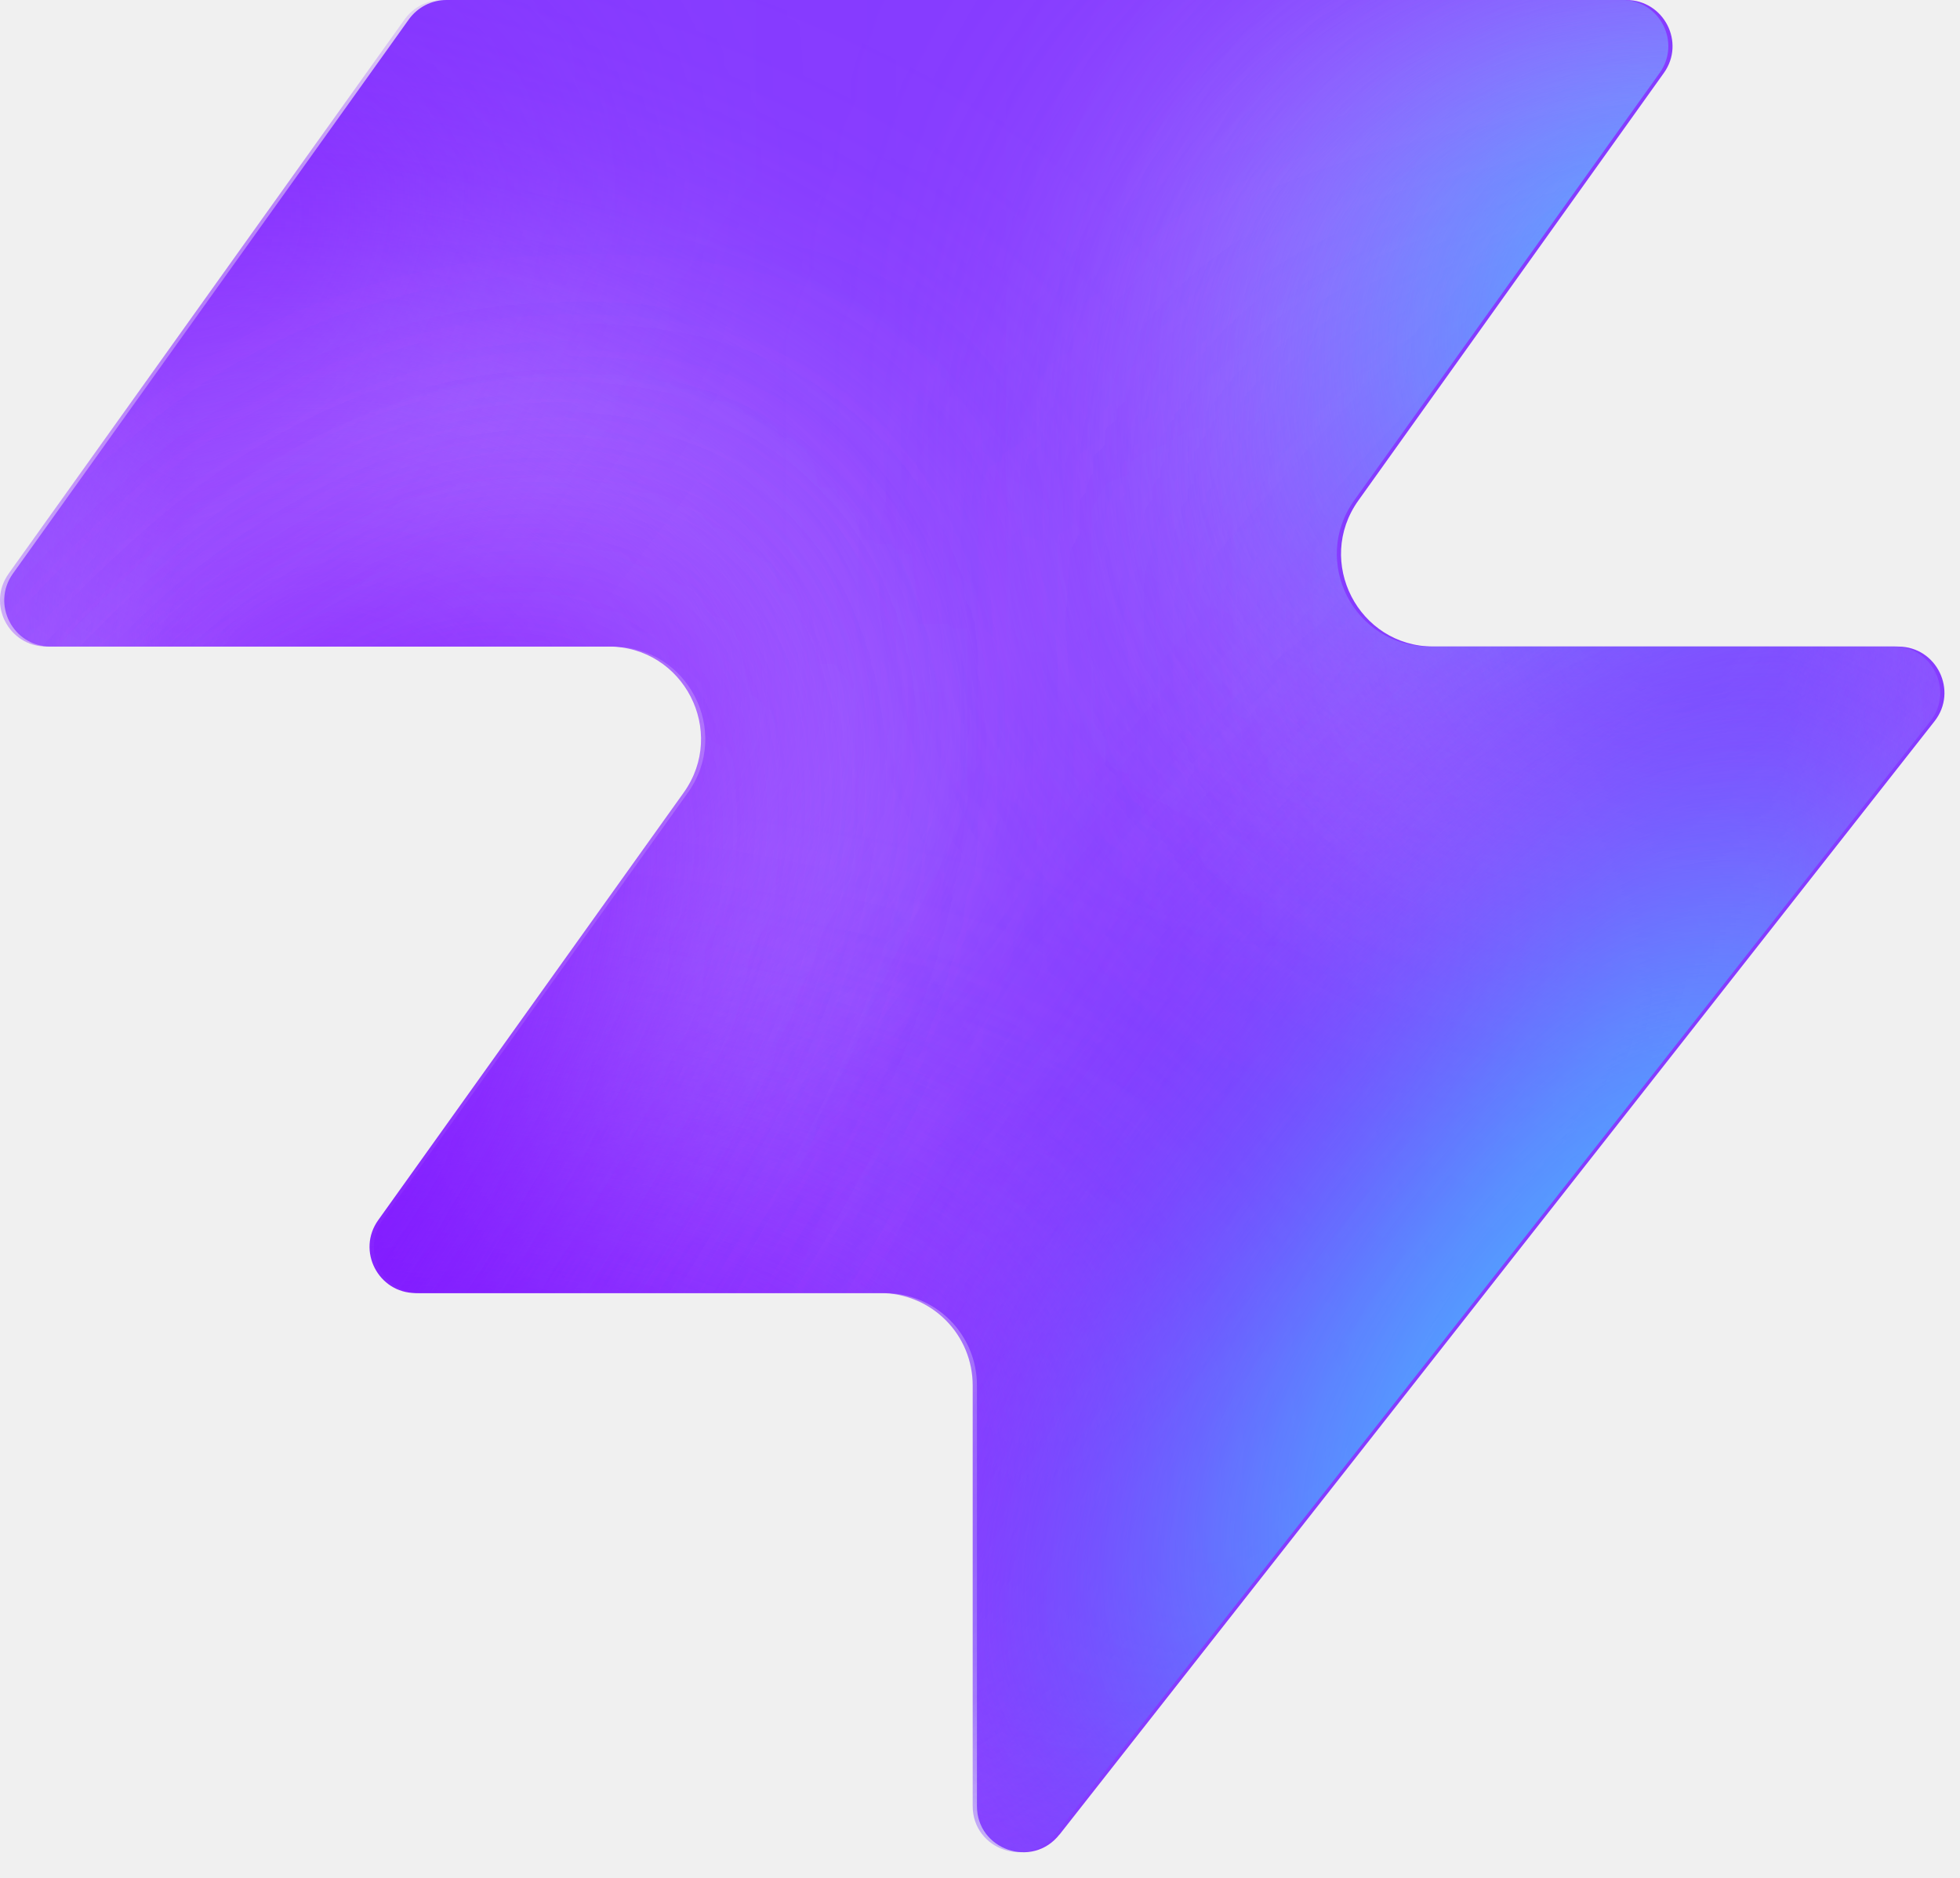
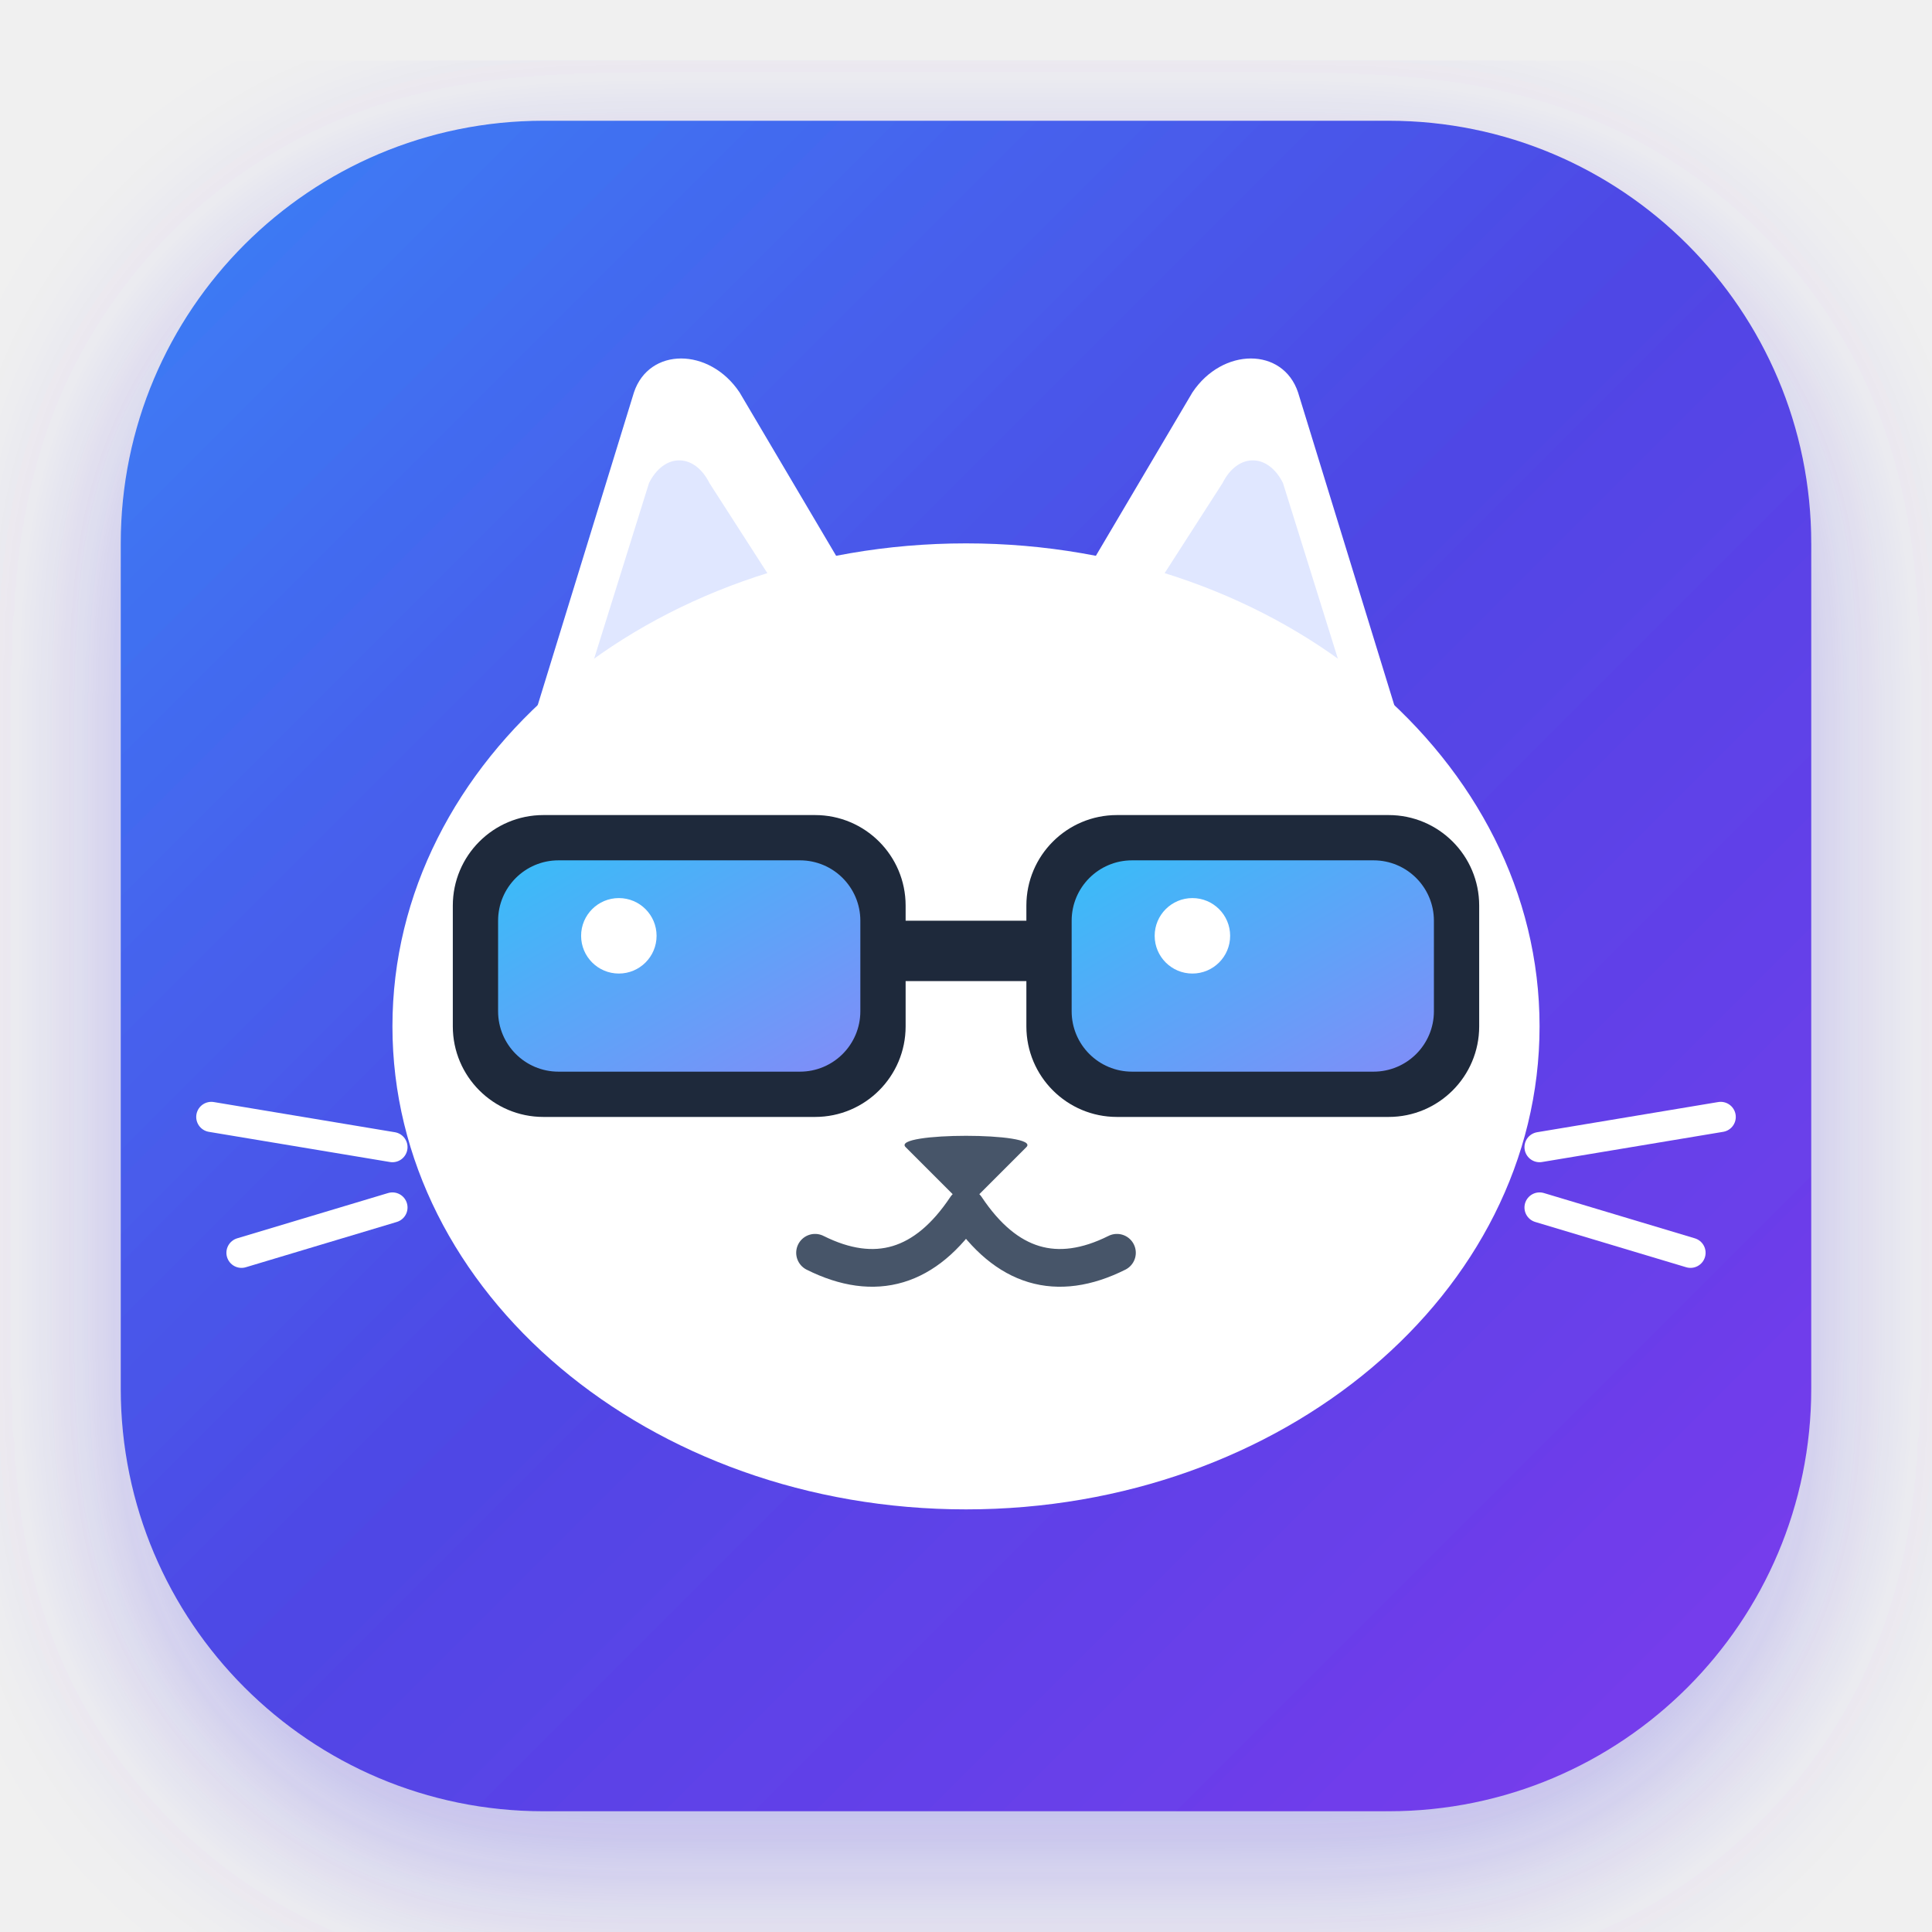
- <svg xmlns="http://www.w3.org/2000/svg" width="48" height="46" fill="none" viewBox="0 0 48 46">
-   <path fill="#863bff" d="M25.946 44.938c-.664.845-2.021.375-2.021-.698V33.937a2.26 2.26 0 0 0-2.262-2.262H10.287c-.92 0-1.456-1.04-.92-1.788l7.48-10.471c1.07-1.497 0-3.578-1.842-3.578H1.237c-.92 0-1.456-1.04-.92-1.788L10.013.474c.214-.297.556-.474.92-.474h28.894c.92 0 1.456 1.04.92 1.788l-7.48 10.471c-1.07 1.498 0 3.579 1.842 3.579h11.377c.943 0 1.473 1.088.89 1.83L25.947 44.94z" style="fill:#863bff;fill:color(display-p3 .525 .23 1);fill-opacity:1" />
-   <mask id="a" width="48" height="46" x="0" y="0" maskUnits="userSpaceOnUse" style="mask-type:alpha">
-     <path fill="#000" d="M25.842 44.938c-.664.844-2.021.375-2.021-.698V33.937a2.26 2.26 0 0 0-2.262-2.262H10.183c-.92 0-1.456-1.04-.92-1.788l7.48-10.471c1.07-1.498 0-3.579-1.842-3.579H1.133c-.92 0-1.456-1.04-.92-1.787L9.91.473c.214-.297.556-.474.92-.474h28.894c.92 0 1.456 1.04.92 1.788l-7.48 10.471c-1.07 1.498 0 3.578 1.842 3.578h11.377c.943 0 1.473 1.088.89 1.832L25.843 44.94z" style="fill:#000;fill-opacity:1" />
-   </mask>
-   <g mask="url(#a)">
-     <g filter="url(#b)">
-       <ellipse cx="5.508" cy="14.704" fill="#ede6ff" rx="5.508" ry="14.704" style="fill:#ede6ff;fill:color(display-p3 .927 .903 1);fill-opacity:1" transform="matrix(.00324 1 1 -.00324 -4.47 31.516)" />
-     </g>
-     <g filter="url(#c)">
-       <ellipse cx="10.399" cy="29.851" fill="#ede6ff" rx="10.399" ry="29.851" style="fill:#ede6ff;fill:color(display-p3 .927 .903 1);fill-opacity:1" transform="matrix(.00324 1 1 -.00324 -39.328 7.883)" />
-     </g>
-     <g filter="url(#d)">
-       <ellipse cx="5.508" cy="30.487" fill="#7e14ff" rx="5.508" ry="30.487" style="fill:#7e14ff;fill:color(display-p3 .492 .077 1);fill-opacity:1" transform="rotate(89.814 -25.913 -14.639)scale(1 -1)" />
-     </g>
-     <g filter="url(#e)">
-       <ellipse cx="5.508" cy="30.599" fill="#7e14ff" rx="5.508" ry="30.599" style="fill:#7e14ff;fill:color(display-p3 .492 .077 1);fill-opacity:1" transform="rotate(89.814 -32.644 -3.334)scale(1 -1)" />
-     </g>
-     <g filter="url(#f)">
-       <ellipse cx="5.508" cy="30.599" fill="#7e14ff" rx="5.508" ry="30.599" style="fill:#7e14ff;fill:color(display-p3 .492 .077 1);fill-opacity:1" transform="matrix(.00324 1 1 -.00324 -34.34 30.47)" />
-     </g>
-     <g filter="url(#g)">
-       <ellipse cx="14.072" cy="22.078" fill="#ede6ff" rx="14.072" ry="22.078" style="fill:#ede6ff;fill:color(display-p3 .927 .903 1);fill-opacity:1" transform="rotate(93.35 24.506 48.493)scale(-1 1)" />
-     </g>
-     <g filter="url(#h)">
-       <ellipse cx="3.47" cy="21.501" fill="#7e14ff" rx="3.47" ry="21.501" style="fill:#7e14ff;fill:color(display-p3 .492 .077 1);fill-opacity:1" transform="rotate(89.009 28.708 47.59)scale(-1 1)" />
-     </g>
-     <g filter="url(#i)">
-       <ellipse cx="3.47" cy="21.501" fill="#7e14ff" rx="3.47" ry="21.501" style="fill:#7e14ff;fill:color(display-p3 .492 .077 1);fill-opacity:1" transform="rotate(89.009 28.708 47.59)scale(-1 1)" />
-     </g>
-     <g filter="url(#j)">
-       <ellipse cx=".387" cy="8.972" fill="#7e14ff" rx="4.407" ry="29.108" style="fill:#7e14ff;fill:color(display-p3 .492 .077 1);fill-opacity:1" transform="rotate(39.51 .387 8.972)" />
-     </g>
-     <g filter="url(#k)">
-       <ellipse cx="47.523" cy="-6.092" fill="#7e14ff" rx="4.407" ry="29.108" style="fill:#7e14ff;fill:color(display-p3 .492 .077 1);fill-opacity:1" transform="rotate(37.892 47.523 -6.092)" />
-     </g>
-     <g filter="url(#l)">
-       <ellipse cx="41.412" cy="6.333" fill="#47bfff" rx="5.971" ry="9.665" style="fill:#47bfff;fill:color(display-p3 .28 .748 1);fill-opacity:1" transform="rotate(37.892 41.412 6.333)" />
-     </g>
-     <g filter="url(#m)">
-       <ellipse cx="-1.879" cy="38.332" fill="#7e14ff" rx="4.407" ry="29.108" style="fill:#7e14ff;fill:color(display-p3 .492 .077 1);fill-opacity:1" transform="rotate(37.892 -1.88 38.332)" />
-     </g>
-     <g filter="url(#n)">
-       <ellipse cx="-1.879" cy="38.332" fill="#7e14ff" rx="4.407" ry="29.108" style="fill:#7e14ff;fill:color(display-p3 .492 .077 1);fill-opacity:1" transform="rotate(37.892 -1.88 38.332)" />
-     </g>
-     <g filter="url(#o)">
-       <ellipse cx="35.651" cy="29.907" fill="#7e14ff" rx="4.407" ry="29.108" style="fill:#7e14ff;fill:color(display-p3 .492 .077 1);fill-opacity:1" transform="rotate(37.892 35.651 29.907)" />
-     </g>
-     <g filter="url(#p)">
-       <ellipse cx="38.418" cy="32.4" fill="#47bfff" rx="5.971" ry="15.297" style="fill:#47bfff;fill:color(display-p3 .28 .748 1);fill-opacity:1" transform="rotate(37.892 38.418 32.4)" />
-     </g>
-   </g>
+ <svg xmlns="http://www.w3.org/2000/svg" viewBox="0 0 128 128" width="100%" height="100%">
  <defs>
-     <filter id="b" width="60.045" height="41.654" x="-19.77" y="16.149" color-interpolation-filters="sRGB" filterUnits="userSpaceOnUse">
-       <feFlood flood-opacity="0" result="BackgroundImageFix" />
-       <feBlend in="SourceGraphic" in2="BackgroundImageFix" result="shape" />
-       <feGaussianBlur result="effect1_foregroundBlur_2002_17158" stdDeviation="7.659" />
-     </filter>
-     <filter id="c" width="90.34" height="51.437" x="-54.613" y="-7.533" color-interpolation-filters="sRGB" filterUnits="userSpaceOnUse">
-       <feFlood flood-opacity="0" result="BackgroundImageFix" />
-       <feBlend in="SourceGraphic" in2="BackgroundImageFix" result="shape" />
-       <feGaussianBlur result="effect1_foregroundBlur_2002_17158" stdDeviation="7.659" />
-     </filter>
-     <filter id="d" width="79.355" height="29.4" x="-49.64" y="2.03" color-interpolation-filters="sRGB" filterUnits="userSpaceOnUse">
-       <feFlood flood-opacity="0" result="BackgroundImageFix" />
-       <feBlend in="SourceGraphic" in2="BackgroundImageFix" result="shape" />
-       <feGaussianBlur result="effect1_foregroundBlur_2002_17158" stdDeviation="4.596" />
-     </filter>
-     <filter id="e" width="79.579" height="29.4" x="-45.045" y="20.029" color-interpolation-filters="sRGB" filterUnits="userSpaceOnUse">
-       <feFlood flood-opacity="0" result="BackgroundImageFix" />
-       <feBlend in="SourceGraphic" in2="BackgroundImageFix" result="shape" />
-       <feGaussianBlur result="effect1_foregroundBlur_2002_17158" stdDeviation="4.596" />
-     </filter>
-     <filter id="f" width="79.579" height="29.4" x="-43.513" y="21.178" color-interpolation-filters="sRGB" filterUnits="userSpaceOnUse">
-       <feFlood flood-opacity="0" result="BackgroundImageFix" />
-       <feBlend in="SourceGraphic" in2="BackgroundImageFix" result="shape" />
-       <feGaussianBlur result="effect1_foregroundBlur_2002_17158" stdDeviation="4.596" />
-     </filter>
-     <filter id="g" width="74.749" height="58.852" x="15.756" y="-17.901" color-interpolation-filters="sRGB" filterUnits="userSpaceOnUse">
-       <feFlood flood-opacity="0" result="BackgroundImageFix" />
-       <feBlend in="SourceGraphic" in2="BackgroundImageFix" result="shape" />
-       <feGaussianBlur result="effect1_foregroundBlur_2002_17158" stdDeviation="7.659" />
-     </filter>
-     <filter id="h" width="61.377" height="25.362" x="23.548" y="2.284" color-interpolation-filters="sRGB" filterUnits="userSpaceOnUse">
-       <feFlood flood-opacity="0" result="BackgroundImageFix" />
-       <feBlend in="SourceGraphic" in2="BackgroundImageFix" result="shape" />
-       <feGaussianBlur result="effect1_foregroundBlur_2002_17158" stdDeviation="4.596" />
-     </filter>
-     <filter id="i" width="61.377" height="25.362" x="23.548" y="2.284" color-interpolation-filters="sRGB" filterUnits="userSpaceOnUse">
-       <feFlood flood-opacity="0" result="BackgroundImageFix" />
-       <feBlend in="SourceGraphic" in2="BackgroundImageFix" result="shape" />
-       <feGaussianBlur result="effect1_foregroundBlur_2002_17158" stdDeviation="4.596" />
-     </filter>
-     <filter id="j" width="56.045" height="63.649" x="-27.636" y="-22.853" color-interpolation-filters="sRGB" filterUnits="userSpaceOnUse">
-       <feFlood flood-opacity="0" result="BackgroundImageFix" />
-       <feBlend in="SourceGraphic" in2="BackgroundImageFix" result="shape" />
-       <feGaussianBlur result="effect1_foregroundBlur_2002_17158" stdDeviation="4.596" />
-     </filter>
-     <filter id="k" width="54.814" height="64.646" x="20.116" y="-38.415" color-interpolation-filters="sRGB" filterUnits="userSpaceOnUse">
-       <feFlood flood-opacity="0" result="BackgroundImageFix" />
-       <feBlend in="SourceGraphic" in2="BackgroundImageFix" result="shape" />
-       <feGaussianBlur result="effect1_foregroundBlur_2002_17158" stdDeviation="4.596" />
-     </filter>
-     <filter id="l" width="33.541" height="35.313" x="24.641" y="-11.323" color-interpolation-filters="sRGB" filterUnits="userSpaceOnUse">
-       <feFlood flood-opacity="0" result="BackgroundImageFix" />
-       <feBlend in="SourceGraphic" in2="BackgroundImageFix" result="shape" />
-       <feGaussianBlur result="effect1_foregroundBlur_2002_17158" stdDeviation="4.596" />
-     </filter>
-     <filter id="m" width="54.814" height="64.646" x="-29.286" y="6.009" color-interpolation-filters="sRGB" filterUnits="userSpaceOnUse">
-       <feFlood flood-opacity="0" result="BackgroundImageFix" />
-       <feBlend in="SourceGraphic" in2="BackgroundImageFix" result="shape" />
-       <feGaussianBlur result="effect1_foregroundBlur_2002_17158" stdDeviation="4.596" />
-     </filter>
-     <filter id="n" width="54.814" height="64.646" x="-29.286" y="6.009" color-interpolation-filters="sRGB" filterUnits="userSpaceOnUse">
-       <feFlood flood-opacity="0" result="BackgroundImageFix" />
-       <feBlend in="SourceGraphic" in2="BackgroundImageFix" result="shape" />
-       <feGaussianBlur result="effect1_foregroundBlur_2002_17158" stdDeviation="4.596" />
-     </filter>
-     <filter id="o" width="54.814" height="64.646" x="8.244" y="-2.416" color-interpolation-filters="sRGB" filterUnits="userSpaceOnUse">
-       <feFlood flood-opacity="0" result="BackgroundImageFix" />
-       <feBlend in="SourceGraphic" in2="BackgroundImageFix" result="shape" />
-       <feGaussianBlur result="effect1_foregroundBlur_2002_17158" stdDeviation="4.596" />
-     </filter>
-     <filter id="p" width="39.409" height="43.623" x="18.713" y="10.588" color-interpolation-filters="sRGB" filterUnits="userSpaceOnUse">
-       <feFlood flood-opacity="0" result="BackgroundImageFix" />
-       <feBlend in="SourceGraphic" in2="BackgroundImageFix" result="shape" />
-       <feGaussianBlur result="effect1_foregroundBlur_2002_17158" stdDeviation="4.596" />
+     <linearGradient id="bgGrad" x1="0%" y1="0%" x2="100%" y2="100%">
+       <stop offset="0%" stop-color="#3b82f6" />
+       <stop offset="50%" stop-color="#4f46e5" />
+       <stop offset="100%" stop-color="#7c3aed" />
+     </linearGradient>
+     <linearGradient id="glassGrad" x1="0%" y1="0%" x2="100%" y2="100%">
+       <stop offset="0%" stop-color="#38bdf8" />
+       <stop offset="100%" stop-color="#818cf8" />
+     </linearGradient>
+     <filter id="glow" x="-20%" y="-20%" width="140%" height="140%">
+       <feDropShadow dx="0" dy="4" stdDeviation="6" flood-color="#4f46e5" flood-opacity="0.35" />
    </filter>
  </defs>
+   <rect x="8" y="8" width="112" height="112" rx="28" fill="url(#bgGrad)" filter="url(#glow)" />
+   <path d="M34 52 L42 26 C43 23 47 23 49 26 L62 48 Z" fill="#ffffff" />
+   <path d="M94 52 L86 26 C85 23 81 23 79 26 L66 48 Z" fill="#ffffff" />
+   <path d="M38 48 L43 32 C44 30 46 30 47 32 L56 46 Z" fill="#e0e7ff" />
+   <path d="M90 48 L85 32 C84 30 82 30 81 32 L72 46 Z" fill="#e0e7ff" />
+   <ellipse cx="64" cy="68" rx="38" ry="32" fill="#ffffff" />
+   <rect x="30" y="54" width="30" height="20" rx="6" fill="#1e293b" />
+   <rect x="68" y="54" width="30" height="20" rx="6" fill="#1e293b" />
+   <rect x="58" y="61" width="12" height="4" rx="2" fill="#1e293b" />
+   <rect x="33" y="57" width="24" height="14" rx="4" fill="url(#glassGrad)" />
+   <rect x="71" y="57" width="24" height="14" rx="4" fill="url(#glassGrad)" />
+   <circle cx="41" cy="62" r="2.5" fill="#ffffff" />
+   <circle cx="79" cy="62" r="2.5" fill="#ffffff" />
+   <path d="M64 80 L60 76 C59 75 69 75 68 76 Z" fill="#475569" />
+   <path d="M64 80 Q60 86 54 83 M64 80 Q68 86 74 83" stroke="#475569" stroke-width="2.5" stroke-linecap="round" fill="none" />
+   <path d="M26 76 L14 74 M26 80 L16 83" stroke="#ffffff" stroke-width="2" stroke-linecap="round" />
+   <path d="M102 76 L114 74 M102 80 L112 83" stroke="#ffffff" stroke-width="2" stroke-linecap="round" />
</svg>
